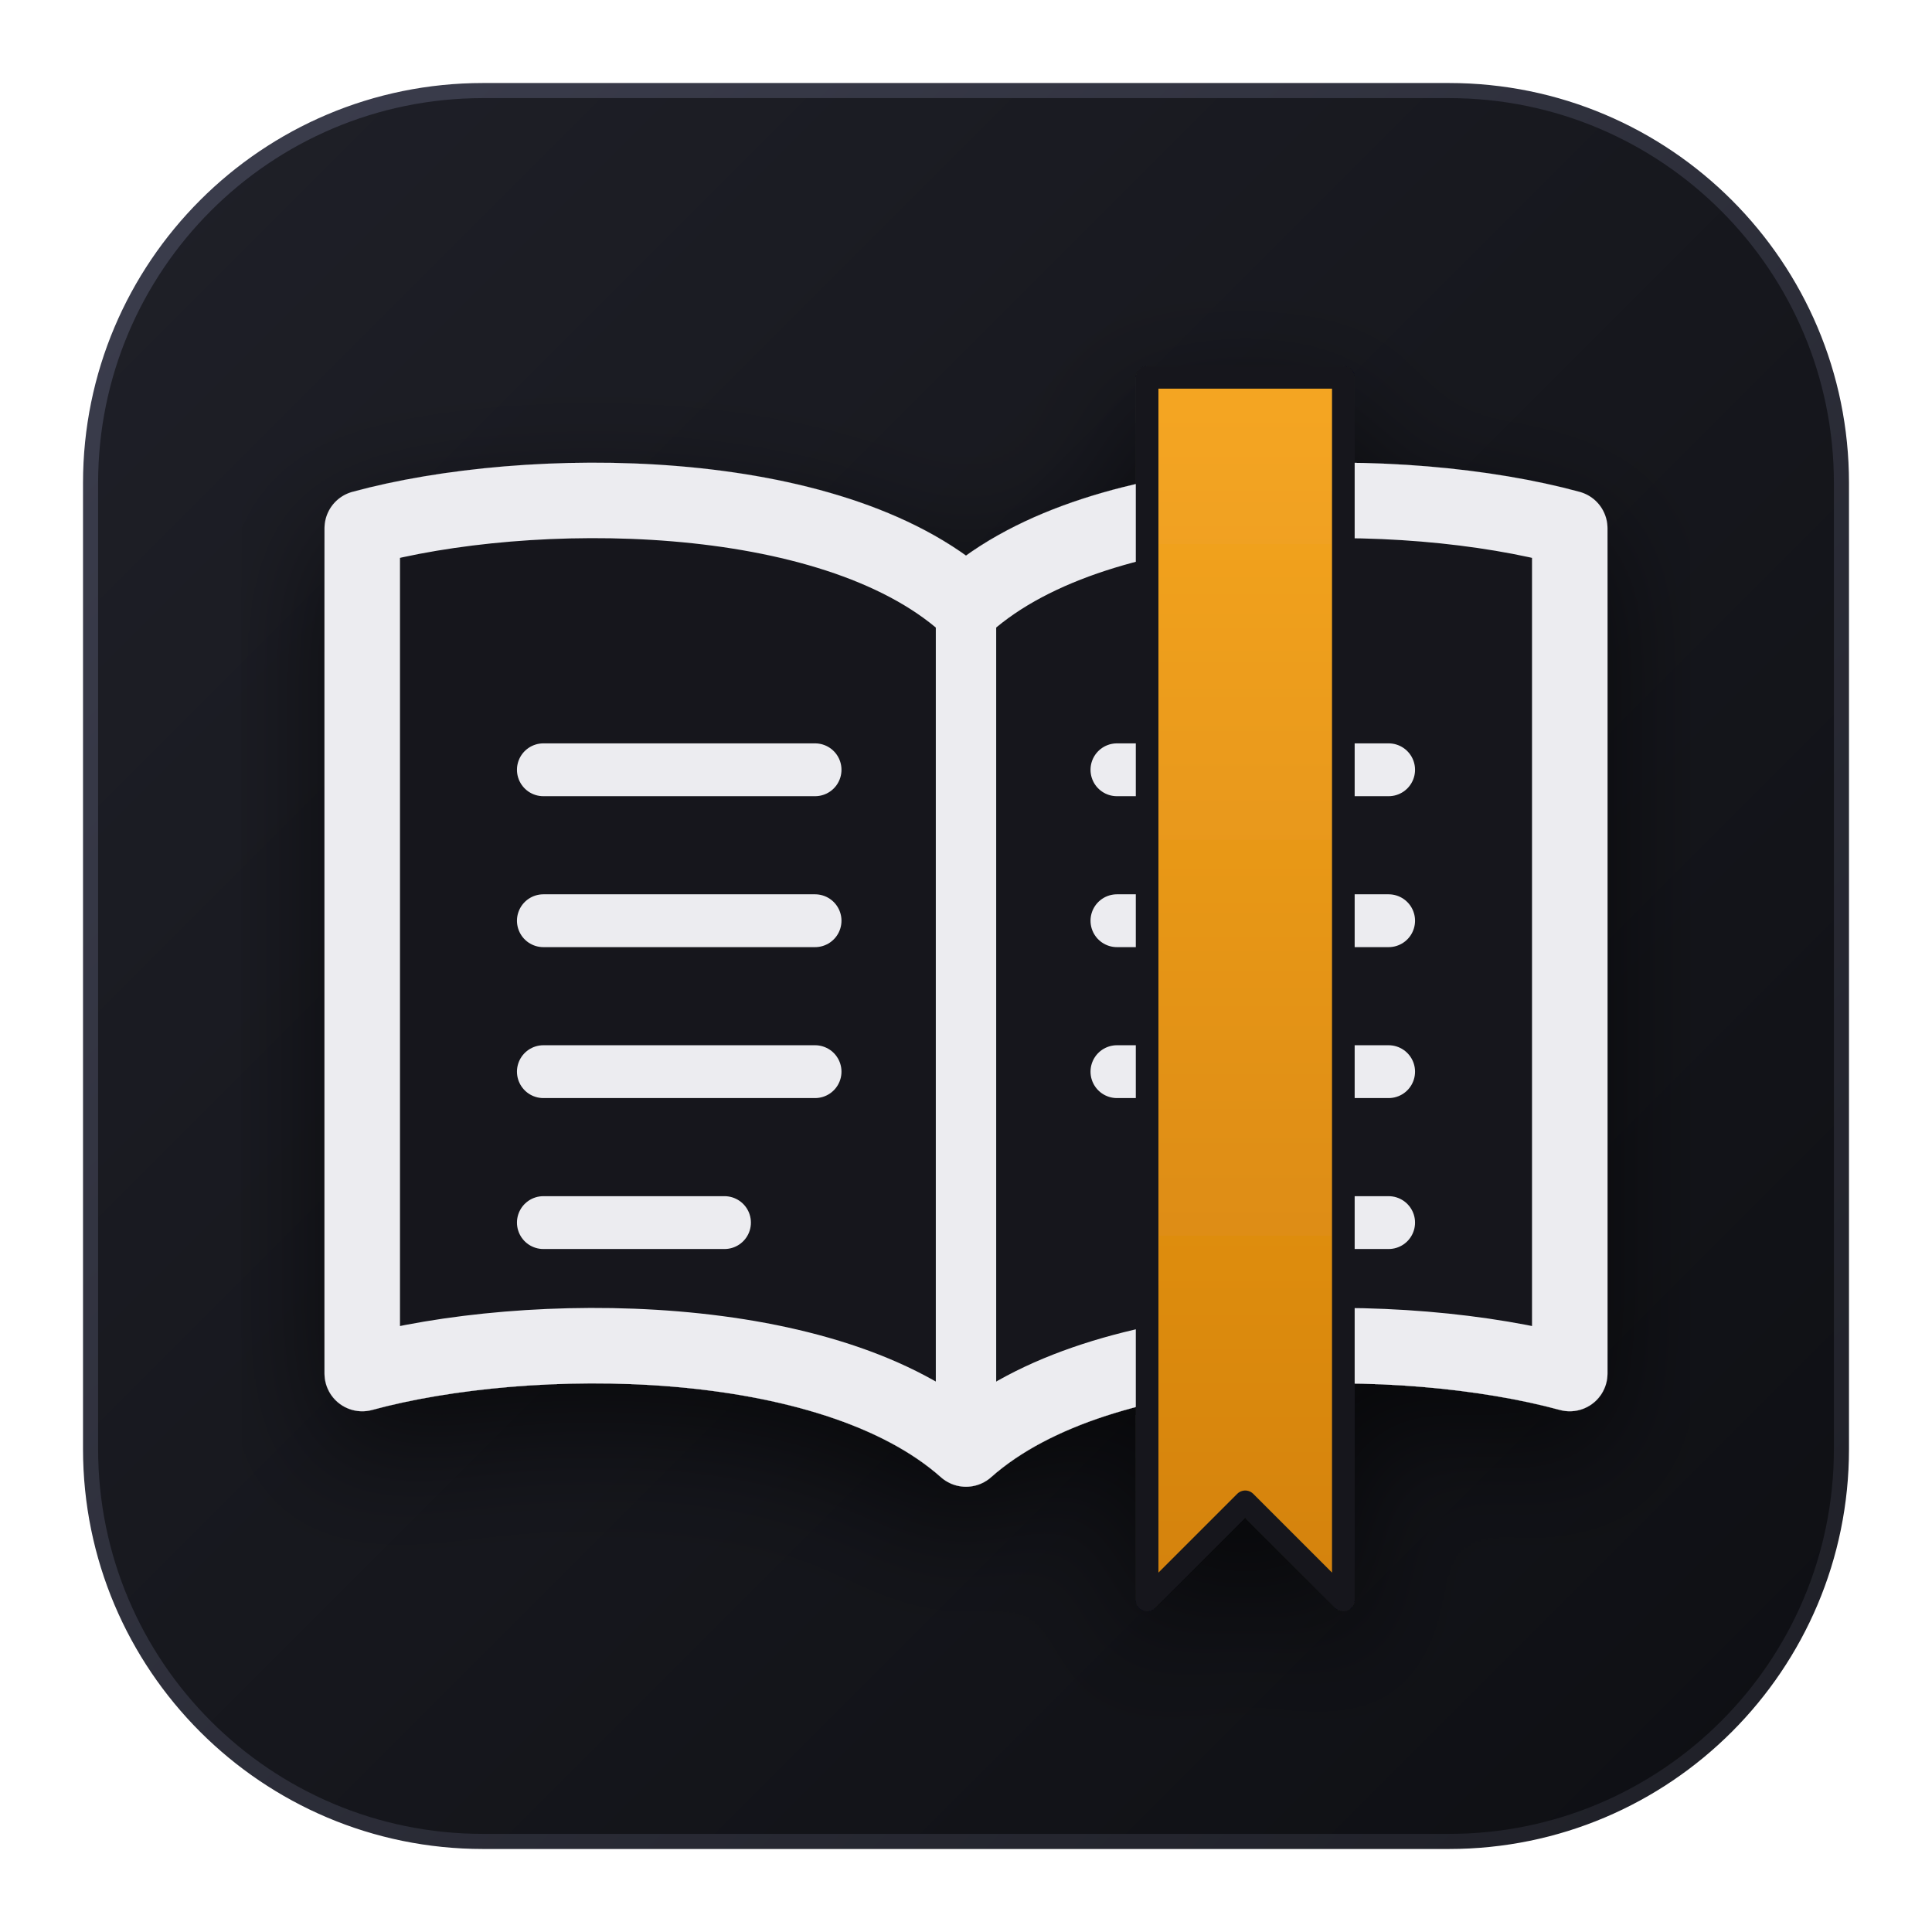
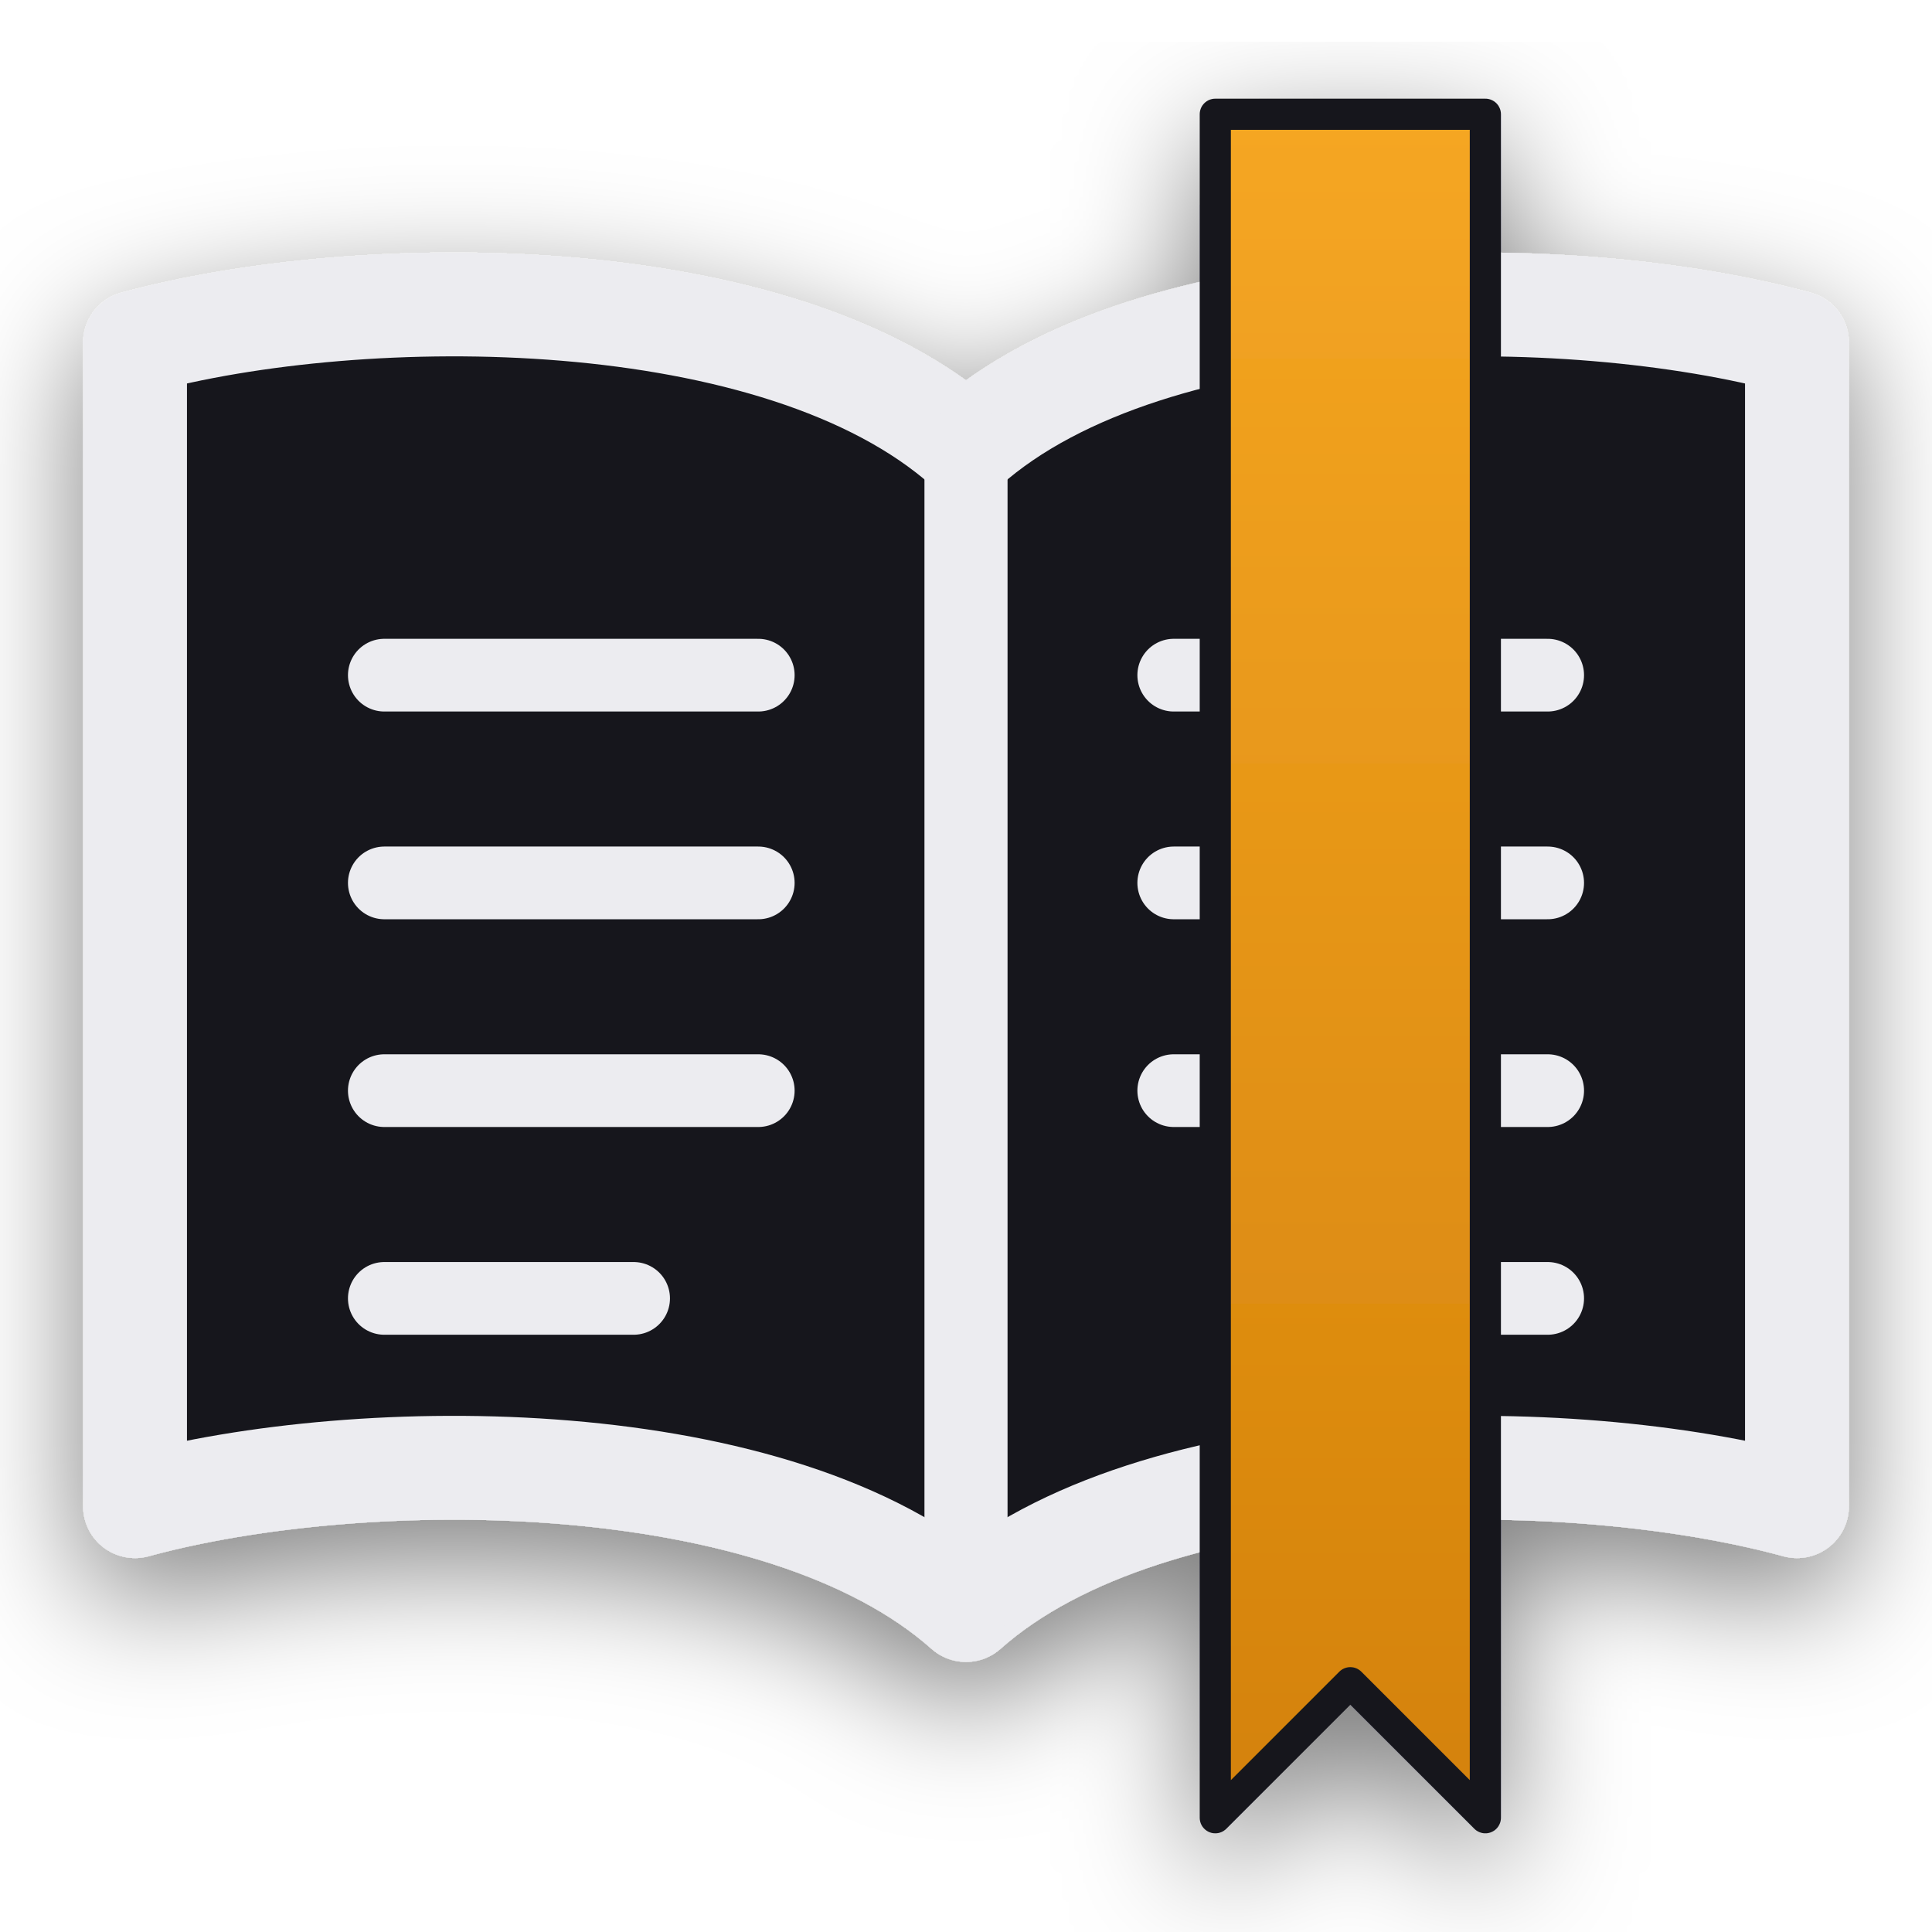
- <svg xmlns="http://www.w3.org/2000/svg" viewBox="0 0 512 512" width="512" height="512">
+ <svg xmlns="http://www.w3.org/2000/svg" viewBox="70 80 372 360" width="512" height="512">
  <defs>
-     <linearGradient id="bgGrad" x1="0%" y1="0%" x2="100%" y2="100%">
-       <stop offset="0%" stop-color="#1f2028" />
-       <stop offset="100%" stop-color="#0e0f13" />
-     </linearGradient>
-     <linearGradient id="borderGrad" x1="0%" y1="0%" x2="100%" y2="100%">
-       <stop offset="0%" stop-color="#3c3e4e" />
-       <stop offset="100%" stop-color="#1e1f26" />
-     </linearGradient>
    <linearGradient id="ribbonGrad" x1="0%" y1="0%" x2="0%" y2="100%">
      <stop offset="0%" stop-color="#f5a623" />
      <stop offset="100%" stop-color="#d4820a" />
    </linearGradient>
-     <filter id="shadow" x="-10%" y="-10%" width="120%" height="120%">
-       <feDropShadow dx="0" dy="12" stdDeviation="16" flood-color="#000000" flood-opacity="0.6" />
+     <filter id="shadow" x="-20%" y="-20%" width="140%" height="140%">
+       <feDropShadow dx="0" dy="8" stdDeviation="12" flood-color="#000000" flood-opacity="0.5" />
    </filter>
  </defs>
-   <rect x="24" y="24" width="464" height="464" rx="104" fill="url(#bgGrad)" stroke="url(#borderGrad)" stroke-width="4" />
  <g filter="url(#shadow)">
    <path d="M96 140 C140 128, 220 128, 256 160 C292 128, 372 128, 416 140 L416 364 C372 352, 292 352, 256 384 C220 352, 140 352, 96 364 Z" fill="#16171d" stroke="#ececf0" stroke-width="20" stroke-linejoin="round" />
    <line x1="256" y1="160" x2="256" y2="384" stroke="#ececf0" stroke-width="16" stroke-linecap="round" />
    <line x1="144" y1="204" x2="216" y2="204" stroke="#ececf0" stroke-width="14" stroke-linecap="round" />
    <line x1="144" y1="244" x2="216" y2="244" stroke="#ececf0" stroke-width="14" stroke-linecap="round" />
    <line x1="144" y1="284" x2="216" y2="284" stroke="#ececf0" stroke-width="14" stroke-linecap="round" />
    <line x1="144" y1="324" x2="192" y2="324" stroke="#ececf0" stroke-width="14" stroke-linecap="round" />
    <line x1="296" y1="204" x2="368" y2="204" stroke="#ececf0" stroke-width="14" stroke-linecap="round" />
    <line x1="296" y1="244" x2="368" y2="244" stroke="#ececf0" stroke-width="14" stroke-linecap="round" />
    <line x1="296" y1="284" x2="368" y2="284" stroke="#ececf0" stroke-width="14" stroke-linecap="round" />
    <line x1="320" y1="324" x2="368" y2="324" stroke="#ececf0" stroke-width="14" stroke-linecap="round" />
-     <path d="M304 100 L356 100 L356 424 L330 398 L304 424 Z" fill="url(#ribbonGrad)" stroke="#16171d" stroke-width="6" stroke-linejoin="round" />
+     <path d="M304 96 L356 96 L356 424 L330 398 L304 424 Z" fill="url(#ribbonGrad)" stroke="#16171d" stroke-width="6" stroke-linejoin="round" />
  </g>
</svg>
